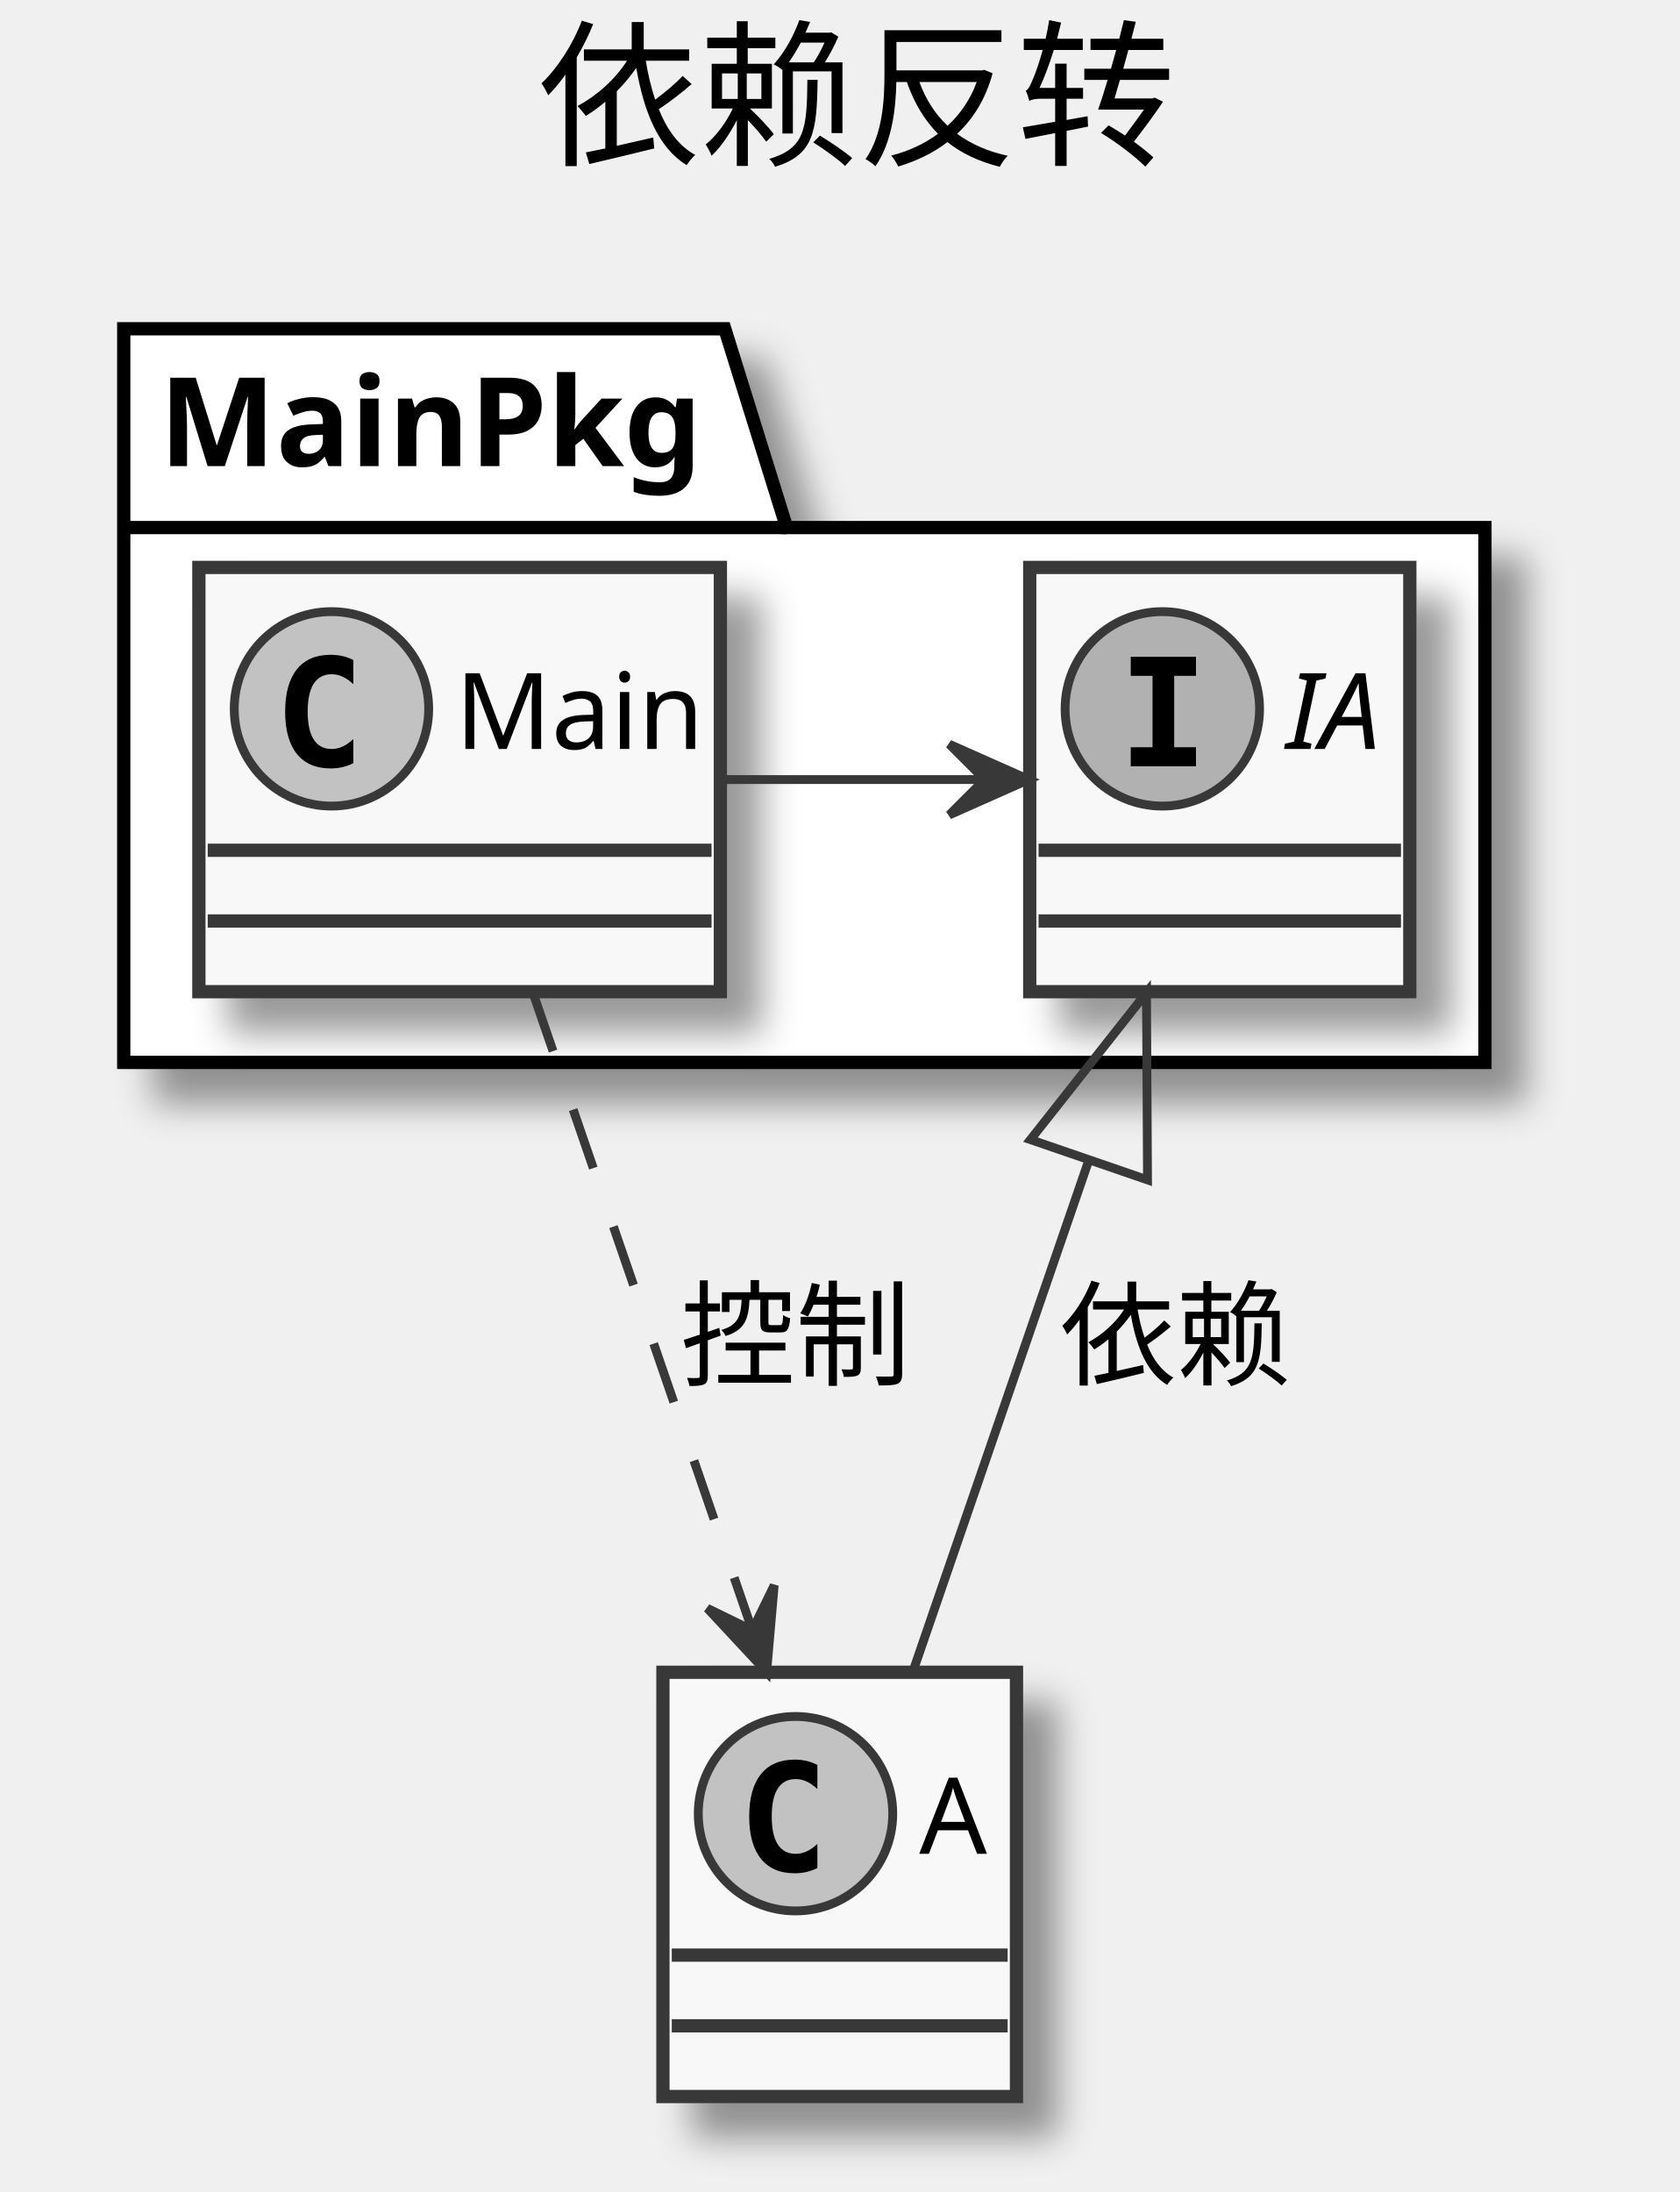
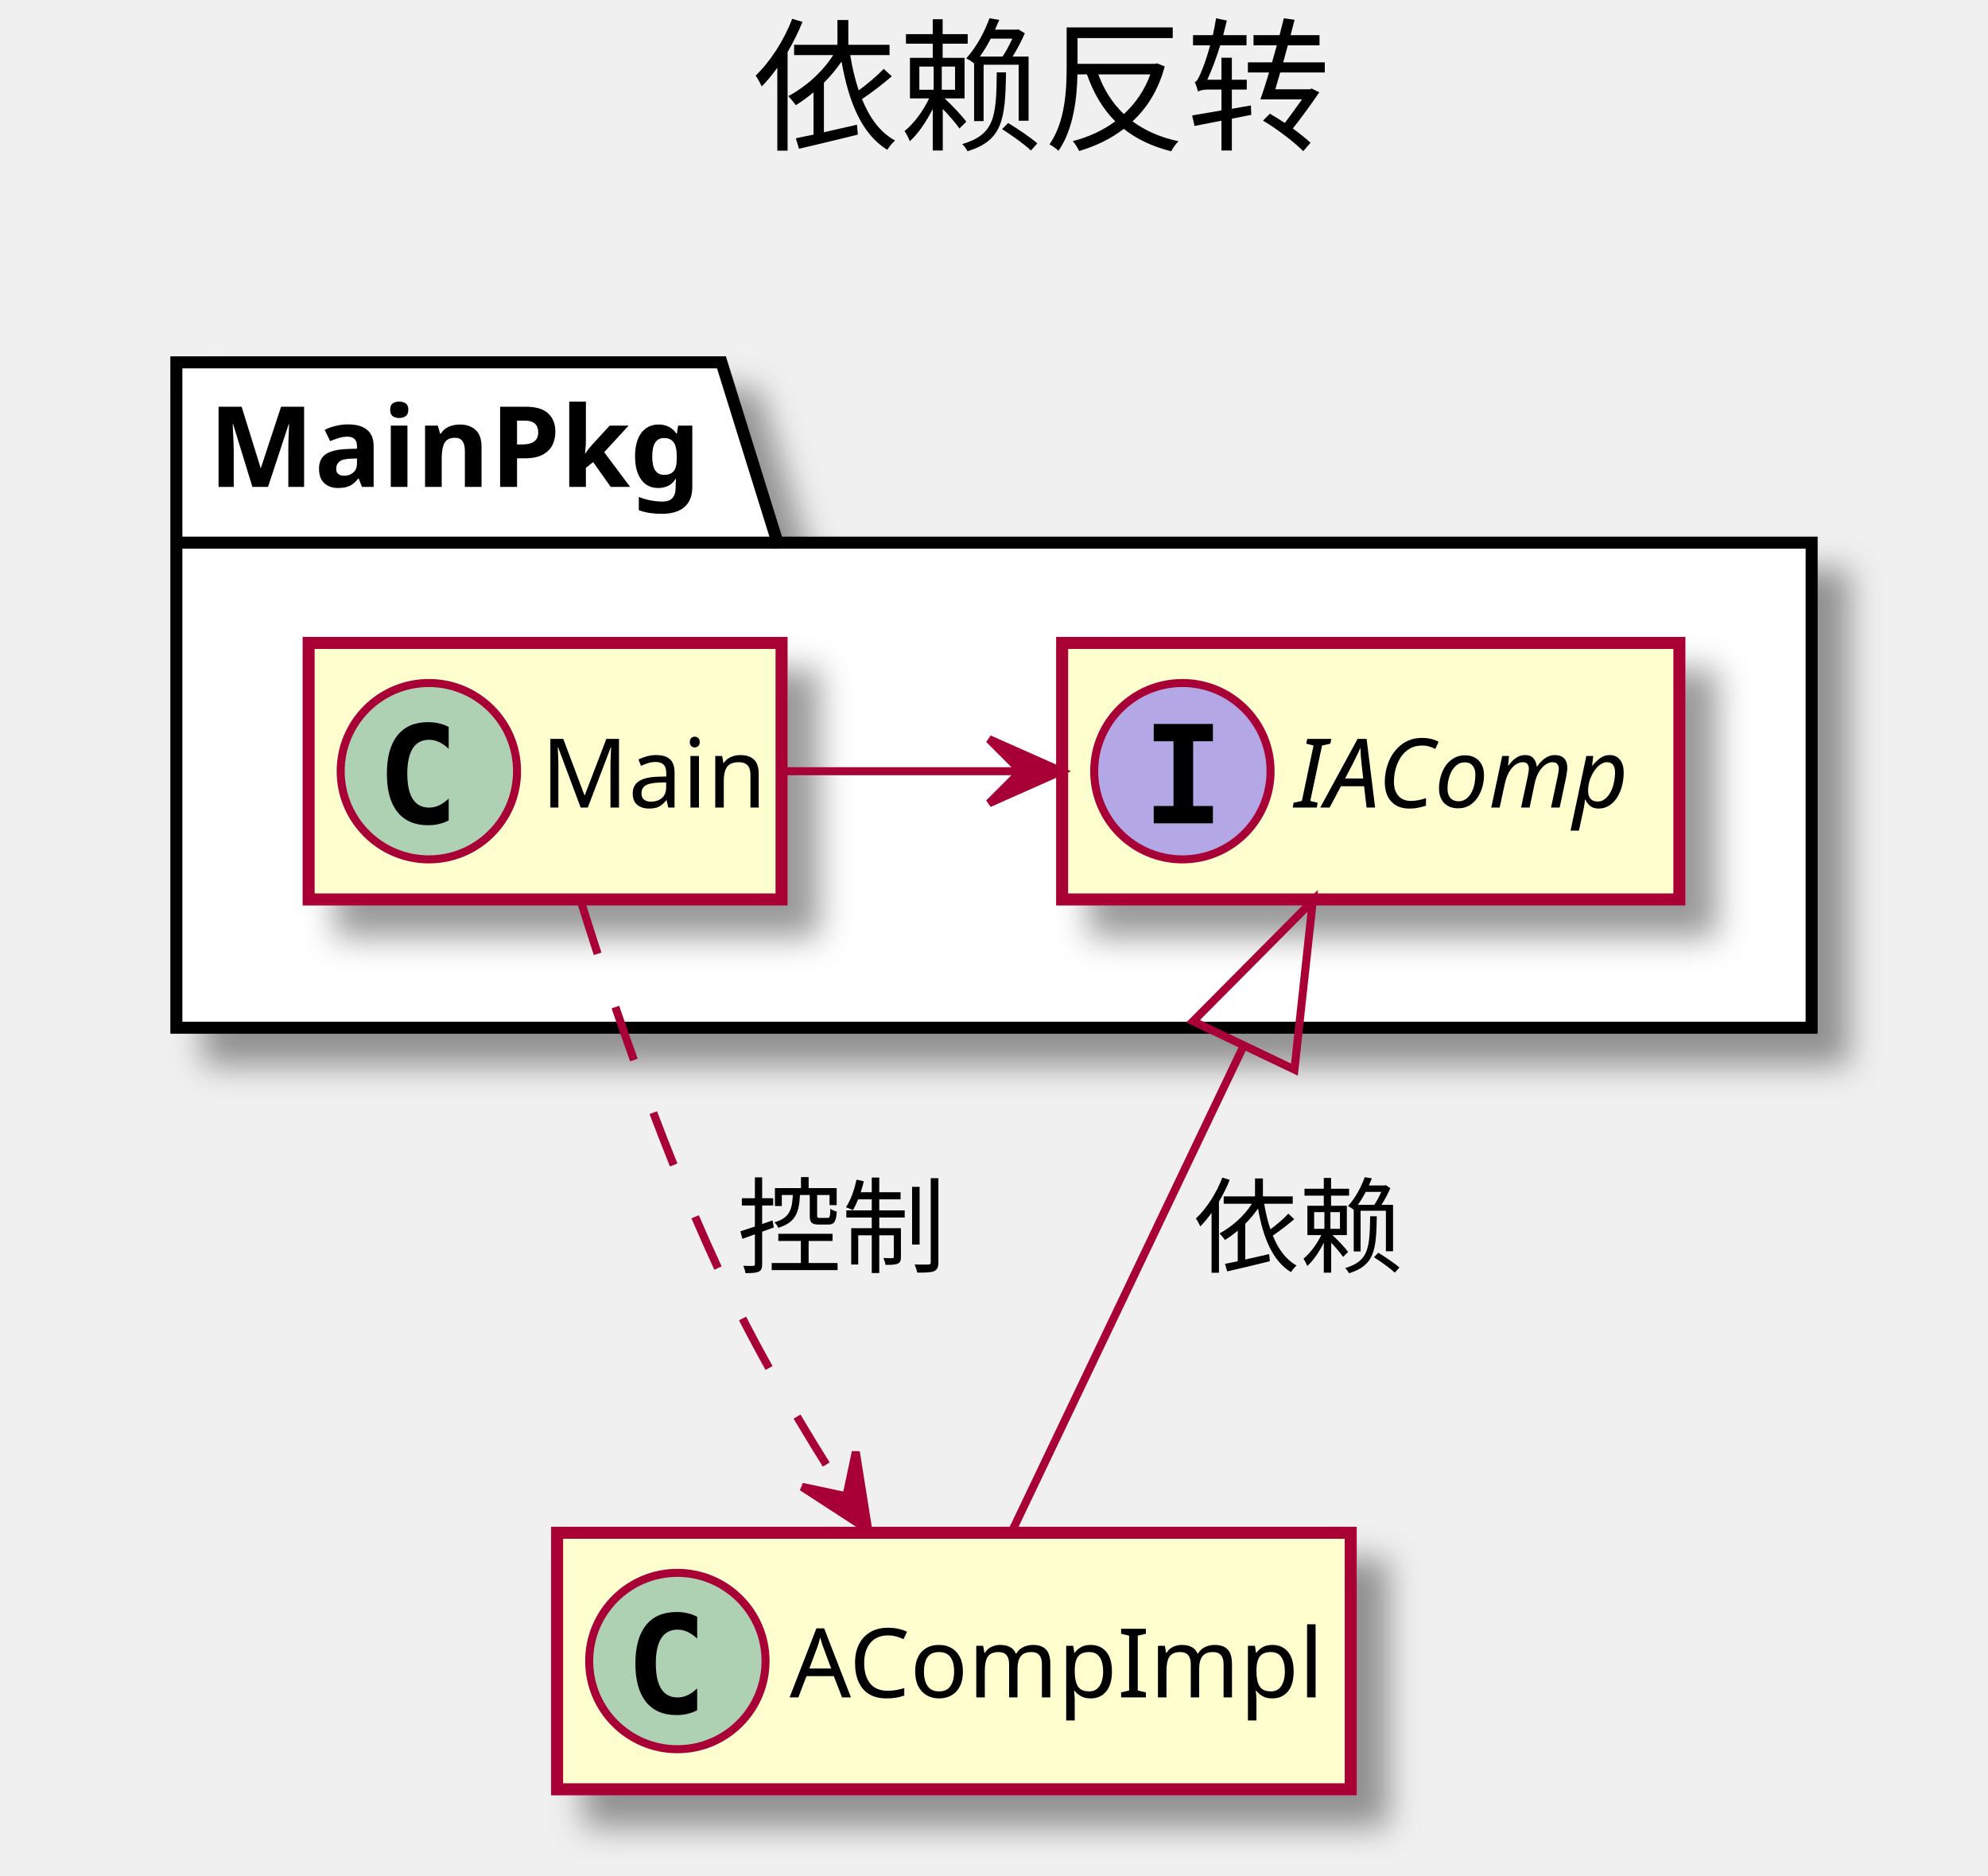
- <svg xmlns="http://www.w3.org/2000/svg" contentScriptType="application/ecmascript" contentStyleType="text/css" height="248px" preserveAspectRatio="none" style="width:190px;height:248px;" version="1.1" viewBox="0 0 190 248" width="190px" zoomAndPan="magnify">
+ <svg xmlns="http://www.w3.org/2000/svg" contentScriptType="application/ecmascript" contentStyleType="text/css" height="234px" preserveAspectRatio="none" style="width:248px;height:234px;" version="1.1" viewBox="0 0 248 234" width="248px" zoomAndPan="magnify">
  <defs>
-     <filter height="300%" id="f1kr5fy9dckhwt" width="300%" x="-1" y="-1">
+     <filter height="300%" id="f1tra01061nmda" width="300%" x="-1" y="-1">
      <feGaussianBlur result="blurOut" stdDeviation="2.0" />
      <feColorMatrix in="blurOut" result="blurOut2" type="matrix" values="0 0 0 0 0 0 0 0 0 0 0 0 0 0 0 0 0 0 .4 0" />
      <feOffset dx="4.0" dy="4.0" in="blurOut2" result="blurOut3" />
      <feBlend in="SourceGraphic" in2="blurOut3" mode="normal" />
    </filter>
  </defs>
  <g>
-     <text fill="#000000" font-family="sans-serif" font-size="18" lengthAdjust="spacingAndGlyphs" textLength="72" x="61" y="17.402">依赖反转</text>
-     <polygon fill="#FFFFFF" filter="url(#f1kr5fy9dckhwt)" points="14,37.199,82,37.199,89,59.688,168,59.688,168,120.199,14,120.199,14,37.199" style="stroke: #000000; stroke-width: 1.5;" />
-     <line style="stroke: #000000; stroke-width: 1.5;" x1="14" x2="89" y1="59.688" y2="59.688" />
-     <text fill="#000000" font-family="sans-serif" font-size="14" font-weight="bold" lengthAdjust="spacingAndGlyphs" textLength="62" x="18" y="52.734">MainPkg</text>
-     <rect fill="#F8F8F8" filter="url(#f1kr5fy9dckhwt)" height="48" id="IA" style="stroke: #383838; stroke-width: 1.5;" width="43" x="116.5" y="64.199" />
-     <ellipse cx="131.5" cy="80.199" fill="#B1B1B1" rx="11" ry="11" style="stroke: #383838; stroke-width: 1.0;" />
-     <path d="M127.928,76.464 L127.928,74.306 L135.307,74.306 L135.307,76.464 L132.842,76.464 L132.842,84.541 L135.307,84.541 L135.307,86.699 L127.928,86.699 L127.928,84.541 L130.393,84.541 L130.393,76.464 Z " />
-     <text fill="#000000" font-family="sans-serif" font-size="12" font-style="italic" lengthAdjust="spacingAndGlyphs" textLength="11" x="145.5" y="84.734">IA</text>
-     <line style="stroke: #383838; stroke-width: 1.5;" x1="117.5" x2="158.5" y1="96.199" y2="96.199" />
-     <line style="stroke: #383838; stroke-width: 1.5;" x1="117.5" x2="158.5" y1="104.199" y2="104.199" />
-     <rect fill="#F8F8F8" filter="url(#f1kr5fy9dckhwt)" height="48" id="Main" style="stroke: #383838; stroke-width: 1.5;" width="59" x="22.5" y="64.199" />
-     <ellipse cx="37.5" cy="80.199" fill="#C2C2C2" rx="11" ry="11" style="stroke: #383838; stroke-width: 1.0;" />
-     <path d="M39.973,86.342 Q39.392,86.641 38.753,86.79 Q38.114,86.94 37.408,86.94 Q34.901,86.94 33.581,85.288 Q32.262,83.636 32.262,80.515 Q32.262,77.386 33.581,75.734 Q34.901,74.082 37.408,74.082 Q38.114,74.082 38.761,74.231 Q39.409,74.381 39.973,74.68 L39.973,77.402 Q39.342,76.821 38.749,76.552 Q38.155,76.282 37.524,76.282 Q36.18,76.282 35.495,77.348 Q34.81,78.415 34.81,80.515 Q34.81,82.607 35.495,83.674 Q36.18,84.74 37.524,84.74 Q38.155,84.74 38.749,84.471 Q39.342,84.201 39.973,83.62 Z " />
-     <text fill="#000000" font-family="sans-serif" font-size="12" lengthAdjust="spacingAndGlyphs" textLength="27" x="51.5" y="84.734">Main</text>
-     <line style="stroke: #383838; stroke-width: 1.5;" x1="23.5" x2="80.5" y1="96.199" y2="96.199" />
-     <line style="stroke: #383838; stroke-width: 1.5;" x1="23.5" x2="80.5" y1="104.199" y2="104.199" />
-     <rect fill="#F8F8F8" filter="url(#f1kr5fy9dckhwt)" height="48" id="A" style="stroke: #383838; stroke-width: 1.5;" width="40" x="75" y="189.199" />
-     <ellipse cx="90" cy="205.199" fill="#C2C2C2" rx="11" ry="11" style="stroke: #383838; stroke-width: 1.0;" />
-     <path d="M92.473,211.342 Q91.892,211.641 91.253,211.791 Q90.614,211.94 89.908,211.94 Q87.401,211.94 86.082,210.288 Q84.762,208.636 84.762,205.515 Q84.762,202.386 86.082,200.734 Q87.401,199.082 89.908,199.082 Q90.614,199.082 91.261,199.231 Q91.909,199.381 92.473,199.68 L92.473,202.402 Q91.842,201.821 91.249,201.552 Q90.655,201.282 90.024,201.282 Q88.68,201.282 87.995,202.348 Q87.31,203.415 87.31,205.515 Q87.31,207.607 87.995,208.674 Q88.68,209.74 90.024,209.74 Q90.655,209.74 91.249,209.47 Q91.842,209.201 92.473,208.62 Z " />
-     <text fill="#000000" font-family="sans-serif" font-size="12" lengthAdjust="spacingAndGlyphs" textLength="8" x="104" y="209.734">A</text>
-     <line style="stroke: #383838; stroke-width: 1.5;" x1="76" x2="114" y1="221.199" y2="221.199" />
-     <line style="stroke: #383838; stroke-width: 1.5;" x1="76" x2="114" y1="229.199" y2="229.199" />
-     <path d="M81.562,88.199 C91.45,88.199 101.337,88.199 111.225,88.199 " fill="none" id="Main-IA" style="stroke: #383838; stroke-width: 1.0;" />
-     <polygon fill="#383838" points="116.395,88.199,107.395,84.199,111.395,88.199,107.395,92.199,116.395,88.199" style="stroke: #383838; stroke-width: 1.0;" />
-     <path d="M123.119,131.459 C116.468,150.792 108.881,172.848 103.265,189.172 " fill="none" id="IA-A" style="stroke: #383838; stroke-width: 1.0;" />
-     <polygon fill="none" points="116.584,128.936,129.709,112.3,129.823,133.49,116.584,128.936" style="stroke: #383838; stroke-width: 1.0;" />
-     <text fill="#000000" font-family="sans-serif" font-size="13" lengthAdjust="spacingAndGlyphs" textLength="26" x="120" y="155.768">依赖</text>
-     <path d="M60.291,112.3 C67.37,132.879 77.568,162.525 85.079,184.359 " fill="none" id="Main-A" style="stroke: #383838; stroke-width: 1.0; stroke-dasharray: 7.0,7.0;" />
-     <polygon fill="#383838" points="86.735,189.172,87.589,179.36,85.108,184.444,80.025,181.963,86.735,189.172" style="stroke: #383838; stroke-width: 1.0;" />
-     <text fill="#000000" font-family="sans-serif" font-size="13" lengthAdjust="spacingAndGlyphs" textLength="26" x="77" y="155.768">控制</text>
+     <text fill="#000000" font-family="sans-serif" font-size="18" lengthAdjust="spacingAndGlyphs" textLength="72" x="94" y="17.402">依赖反转</text>
+     <polygon fill="#FFFFFF" filter="url(#f1tra01061nmda)" points="22,45.199,90,45.199,97,67.688,226,67.688,226,128.199,22,128.199,22,45.199" style="stroke: #000000; stroke-width: 1.5;" />
+     <line style="stroke: #000000; stroke-width: 1.5;" x1="22" x2="97" y1="67.688" y2="67.688" />
+     <text fill="#000000" font-family="sans-serif" font-size="14" font-weight="bold" lengthAdjust="spacingAndGlyphs" textLength="62" x="26" y="60.734">MainPkg</text>
+     <rect fill="#FEFECE" filter="url(#f1tra01061nmda)" height="32" id="IAComp" style="stroke: #A80036; stroke-width: 1.5;" width="77" x="132.5" y="80.199" />
+     <ellipse cx="147.5" cy="96.199" fill="#B4A7E5" rx="11" ry="11" style="stroke: #A80036; stroke-width: 1.0;" />
+     <path d="M143.928,92.464 L143.928,90.306 L151.307,90.306 L151.307,92.464 L148.842,92.464 L148.842,100.541 L151.307,100.541 L151.307,102.699 L143.928,102.699 L143.928,100.541 L146.393,100.541 L146.393,92.464 Z " />
+     <text fill="#000000" font-family="sans-serif" font-size="12" font-style="italic" lengthAdjust="spacingAndGlyphs" textLength="45" x="161.5" y="100.734">IAComp</text>
+     <rect fill="#FEFECE" filter="url(#f1tra01061nmda)" height="32" id="Main" style="stroke: #A80036; stroke-width: 1.5;" width="59" x="38.5" y="80.199" />
+     <ellipse cx="53.5" cy="96.199" fill="#ADD1B2" rx="11" ry="11" style="stroke: #A80036; stroke-width: 1.0;" />
+     <path d="M55.973,102.342 Q55.392,102.641 54.753,102.79 Q54.114,102.94 53.408,102.94 Q50.901,102.94 49.581,101.288 Q48.262,99.636 48.262,96.515 Q48.262,93.386 49.581,91.734 Q50.901,90.082 53.408,90.082 Q54.114,90.082 54.761,90.231 Q55.409,90.381 55.973,90.68 L55.973,93.402 Q55.342,92.821 54.749,92.552 Q54.155,92.282 53.524,92.282 Q52.18,92.282 51.495,93.348 Q50.81,94.415 50.81,96.515 Q50.81,98.607 51.495,99.674 Q52.18,100.74 53.524,100.74 Q54.155,100.74 54.749,100.471 Q55.342,100.201 55.973,99.62 Z " />
+     <text fill="#000000" font-family="sans-serif" font-size="12" lengthAdjust="spacingAndGlyphs" textLength="27" x="67.5" y="100.734">Main</text>
+     <rect fill="#FEFECE" filter="url(#f1tra01061nmda)" height="32" id="ACompImpl" style="stroke: #A80036; stroke-width: 1.5;" width="99" x="69.5" y="191.199" />
+     <ellipse cx="84.5" cy="207.199" fill="#ADD1B2" rx="11" ry="11" style="stroke: #A80036; stroke-width: 1.0;" />
+     <path d="M86.973,213.342 Q86.392,213.641 85.753,213.791 Q85.114,213.94 84.408,213.94 Q81.901,213.94 80.582,212.288 Q79.262,210.636 79.262,207.515 Q79.262,204.386 80.582,202.734 Q81.901,201.082 84.408,201.082 Q85.114,201.082 85.761,201.231 Q86.409,201.381 86.973,201.68 L86.973,204.402 Q86.342,203.821 85.749,203.552 Q85.155,203.282 84.524,203.282 Q83.18,203.282 82.495,204.348 Q81.81,205.415 81.81,207.515 Q81.81,209.607 82.495,210.674 Q83.18,211.74 84.524,211.74 Q85.155,211.74 85.749,211.47 Q86.342,211.201 86.973,210.62 Z " />
+     <text fill="#000000" font-family="sans-serif" font-size="12" lengthAdjust="spacingAndGlyphs" textLength="67" x="98.5" y="211.734">ACompImpl</text>
+     <path d="M97.77,96.199 C107.6,96.199 117.42,96.199 127.25,96.199 " fill="none" id="Main-IAComp" style="stroke: #A80036; stroke-width: 1.0;" />
+     <polygon fill="#A80036" points="132.38,96.199,123.38,92.199,127.38,96.199,123.38,100.199,132.38,96.199" style="stroke: #A80036; stroke-width: 1.0;" />
+     <path d="M155.1,130.539 C145.44,150.769 133.6,175.609 126.17,191.169 " fill="none" id="IAComp-ACompImpl" style="stroke: #A80036; stroke-width: 1.0;" />
+     <polygon fill="none" points="148.84,127.389,163.77,112.359,161.48,133.419,148.84,127.389" style="stroke: #A80036; stroke-width: 1.0;" />
+     <text fill="#000000" font-family="sans-serif" font-size="13" lengthAdjust="spacingAndGlyphs" textLength="26" x="149" y="157.768">依赖</text>
+     <path d="M72.43,112.309 C76.54,125.509 83.18,145.049 91,161.199 C95.12,169.699 100.44,178.629 105.33,186.259 " fill="none" id="Main-ACompImpl" style="stroke: #A80036; stroke-width: 1.0; stroke-dasharray: 7.0,7.0;" />
+     <polygon fill="#A80036" points="108.31,190.839,106.761,181.113,105.586,186.646,100.053,185.471,108.31,190.839" style="stroke: #A80036; stroke-width: 1.0;" />
+     <text fill="#000000" font-family="sans-serif" font-size="13" lengthAdjust="spacingAndGlyphs" textLength="26" x="92" y="157.768">控制</text>
  </g>
</svg>
